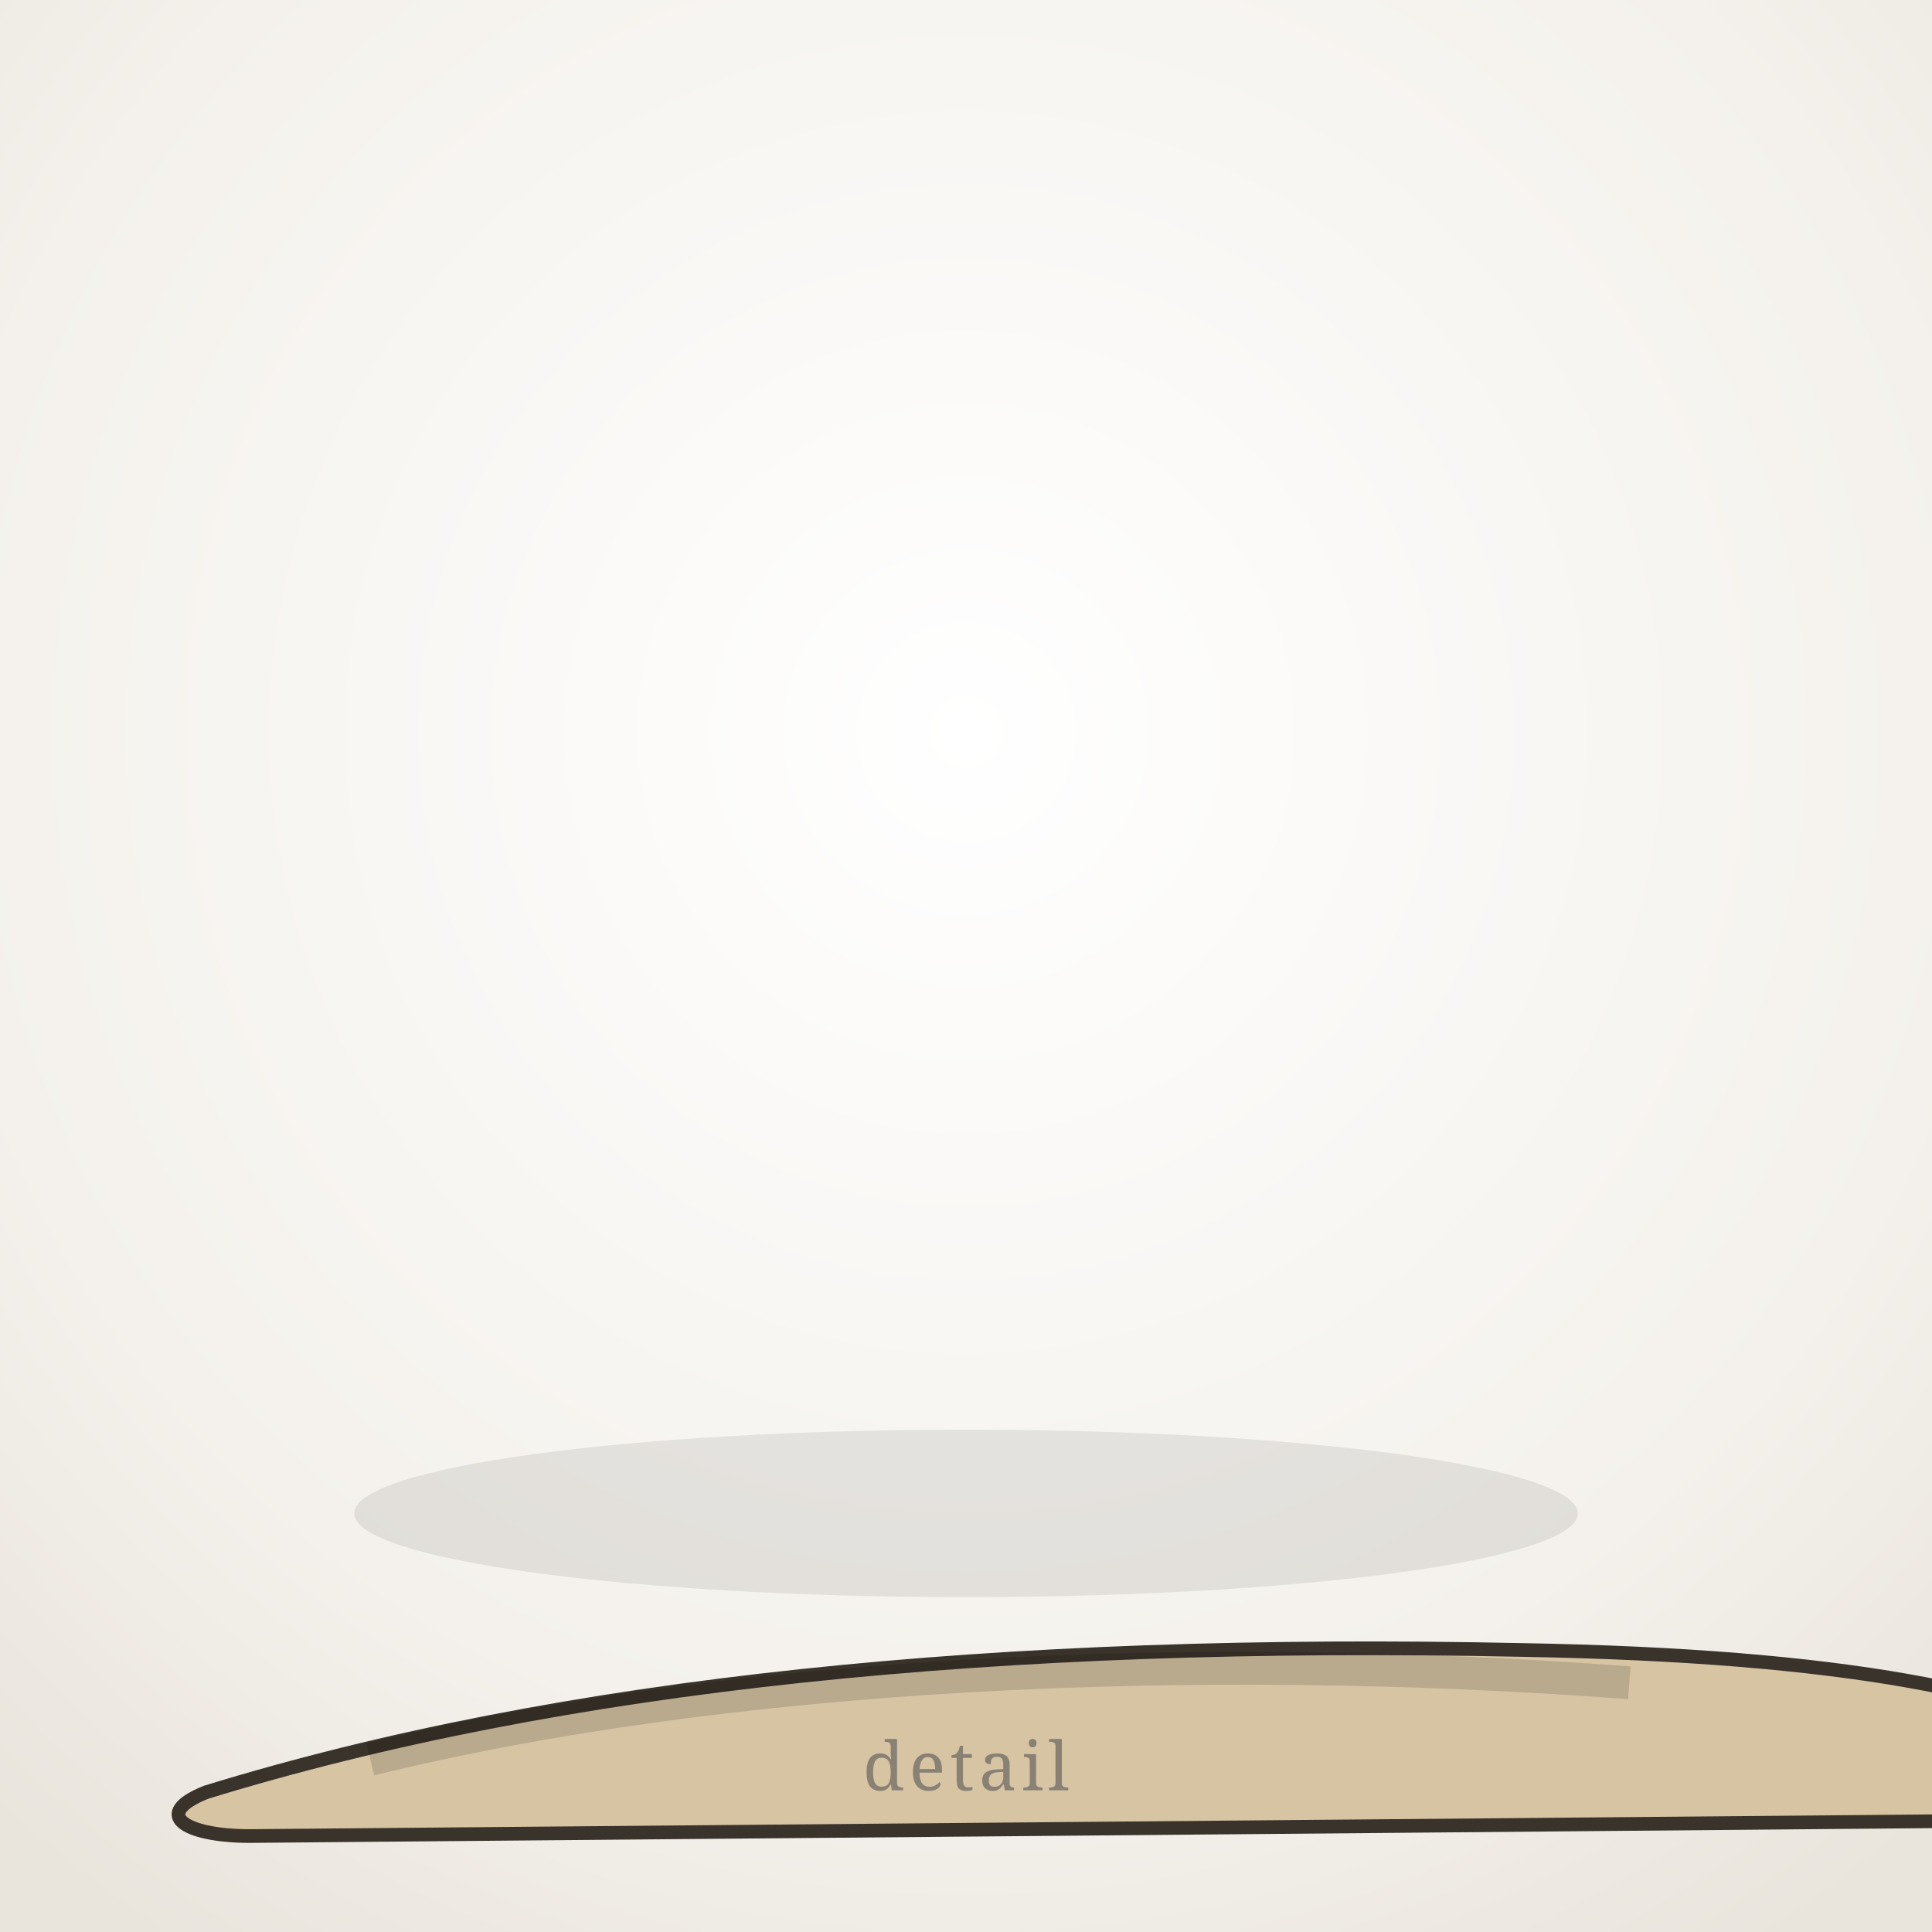
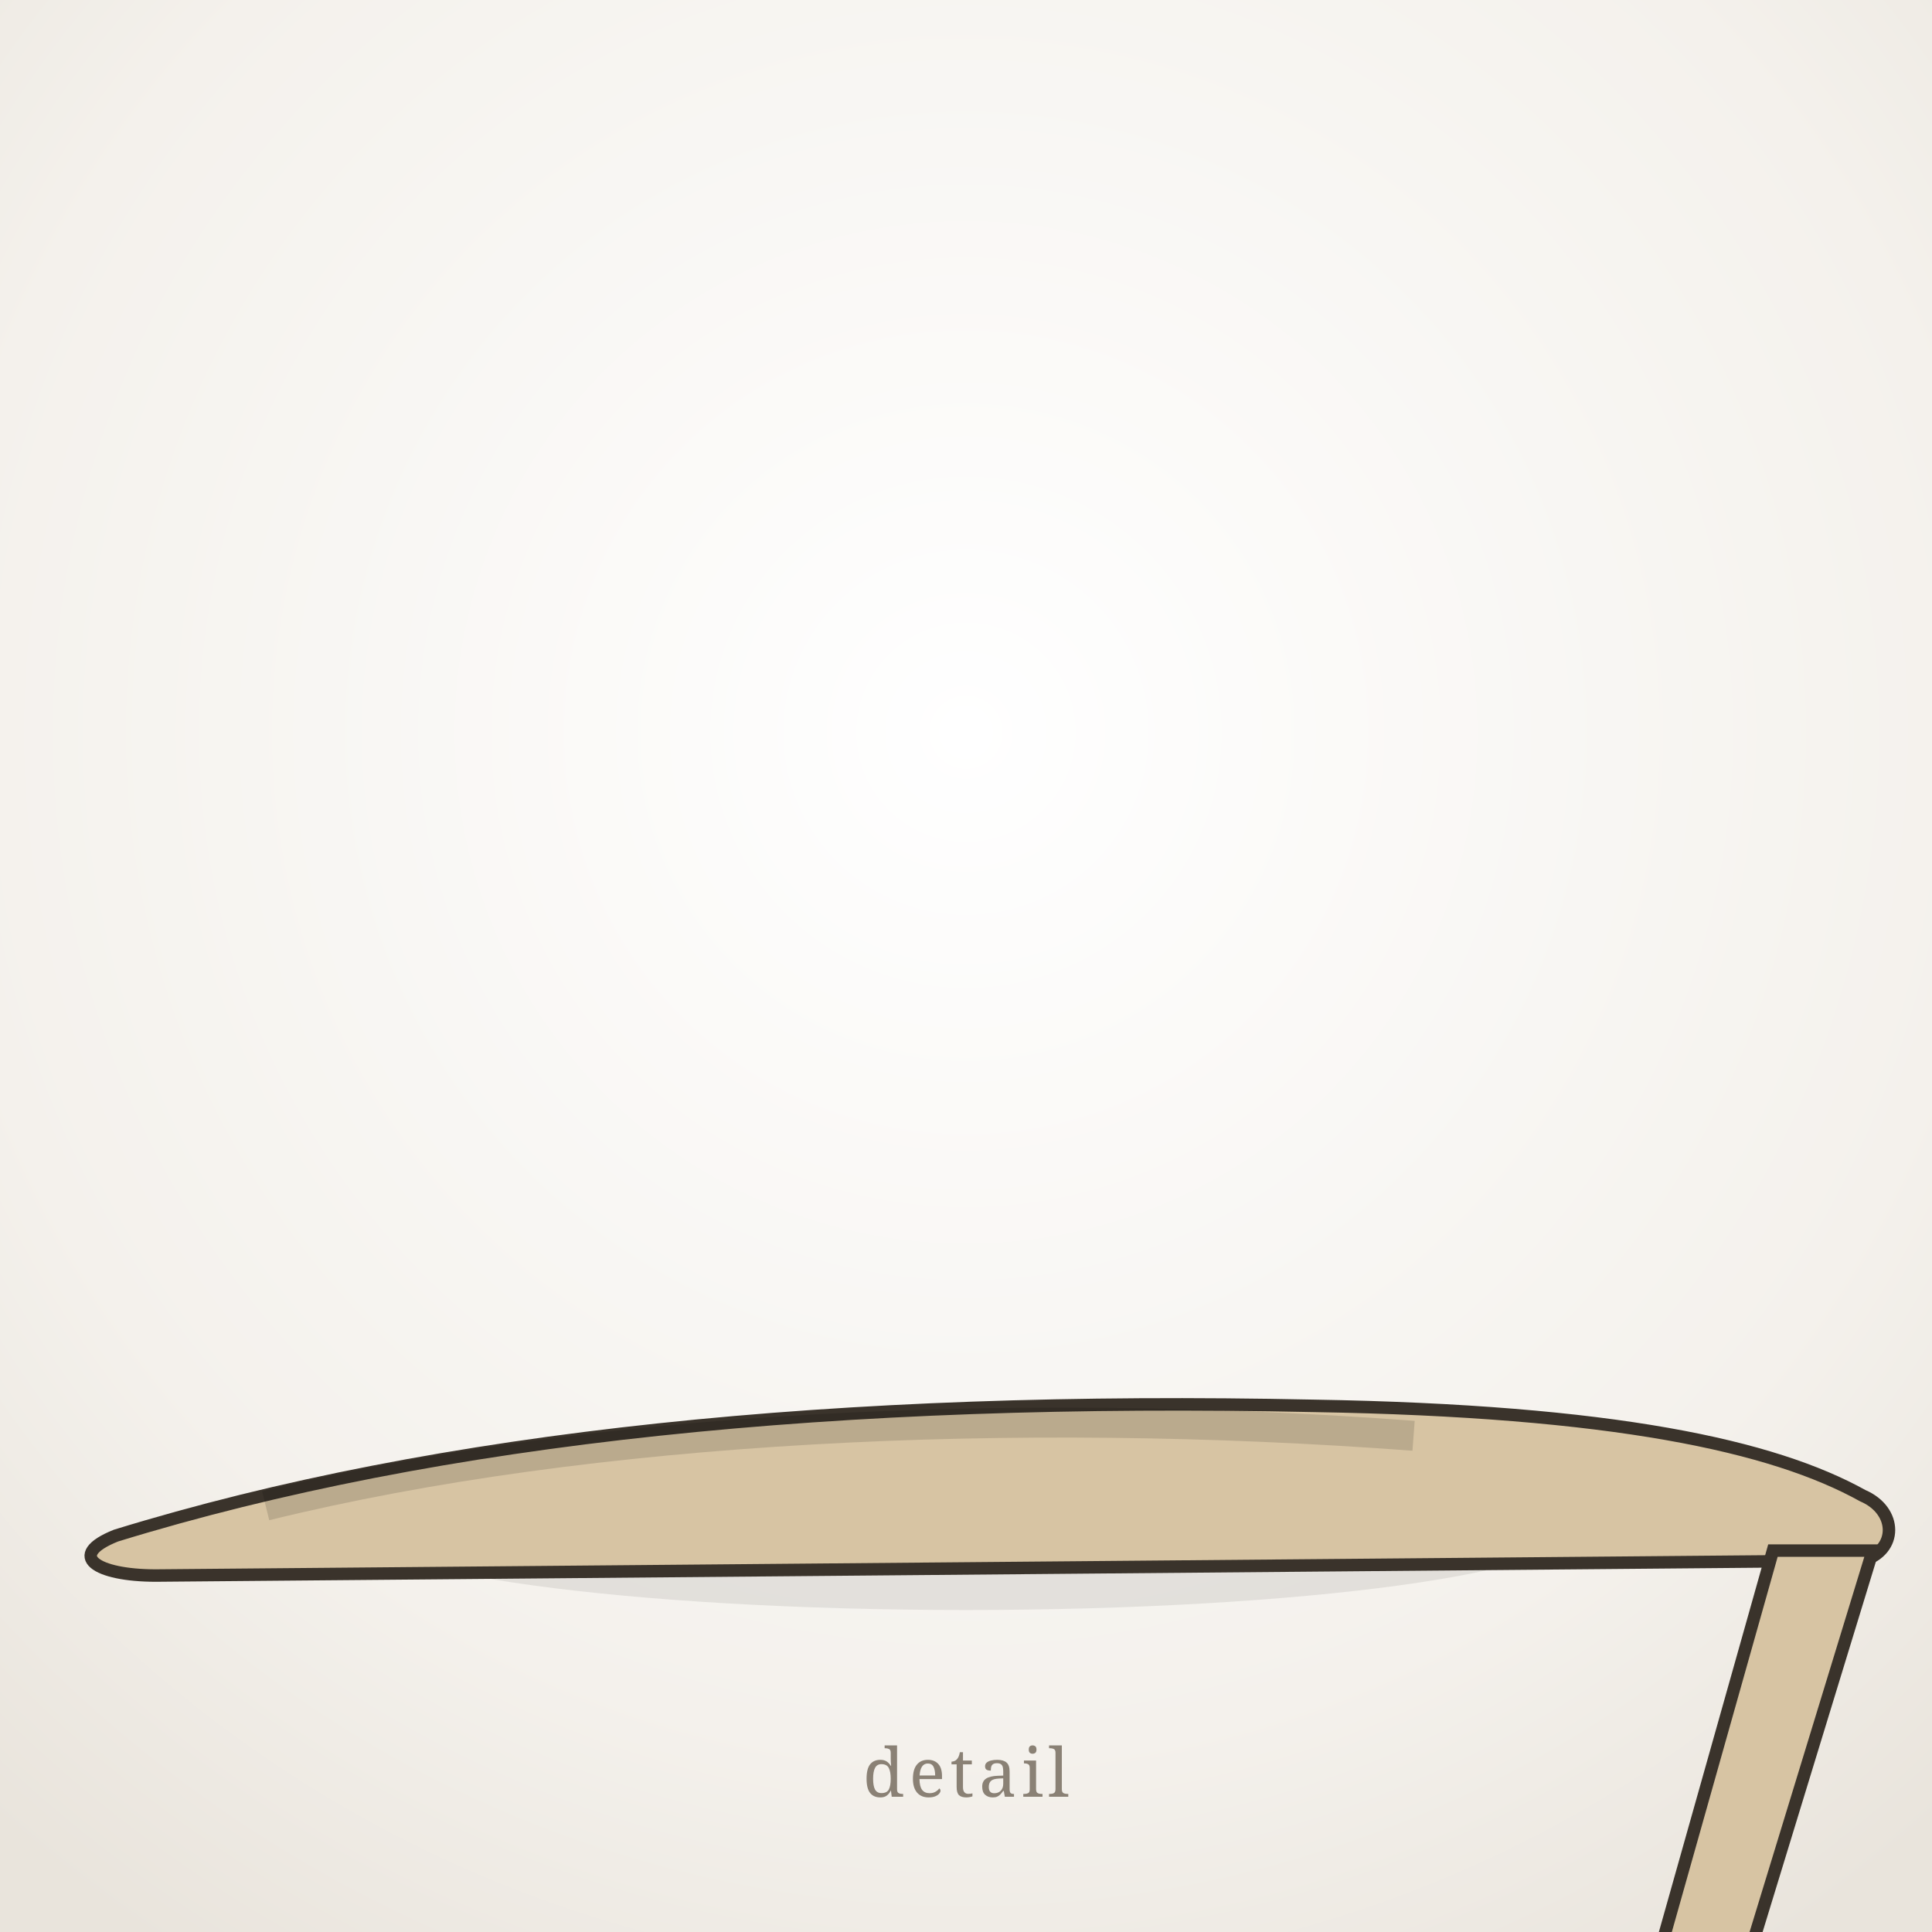
<svg xmlns="http://www.w3.org/2000/svg" viewBox="0 0 600 600" role="img" aria-label="detail">
  <defs>
-     <radialGradient id="sweep" cx="50%" cy="38%" r="75%">
+     <radialGradient id="s" cx="50%" cy="38%" r="75%">
      <stop offset="0%" stop-color="#ffffff" />
      <stop offset="70%" stop-color="#f4f1ec" />
      <stop offset="100%" stop-color="#e9e4dc" />
    </radialGradient>
  </defs>
-   <rect width="600" height="600" fill="url(#sweep)" />
-   <ellipse cx="300" cy="470" rx="190" ry="26" fill="#000000" opacity="0.08" />
-   <g transform="translate(-140,-120) scale(1.7)">
+   <rect width="600" height="600" fill="url(#s)" />
+   <ellipse cx="300" cy="474" rx="190" ry="26" fill="#000000" opacity="0.08" />
+   <g transform="translate(-150,-140) scale(1.55)">
    <path d="M120,398 C185,378 265,370 360,372 C420,373 452,380 470,390 C477,393 477,401 470,403 L128,406 C116,406 110,402 120,398 Z" fill="#D7C4A3" stroke="#3a332b" stroke-width="2.5" />
    <path d="M452,401 L472,401 L446,486 L430,479 Z" fill="#D7C4A3" stroke="#3a332b" stroke-width="2.5" />
    <path d="M150,392 C215,376 300,372 380,378" fill="none" stroke="#00000022" stroke-width="6" />
  </g>
-   <text x="300" y="556" text-anchor="middle" font-family="Georgia, serif" font-size="21" fill="#8a8175" letter-spacing="1.5">detail</text>
+   <text x="300" y="558" text-anchor="middle" font-family="Georgia, serif" font-size="21" fill="#8a8175" letter-spacing="1.5">detail</text>
</svg>
